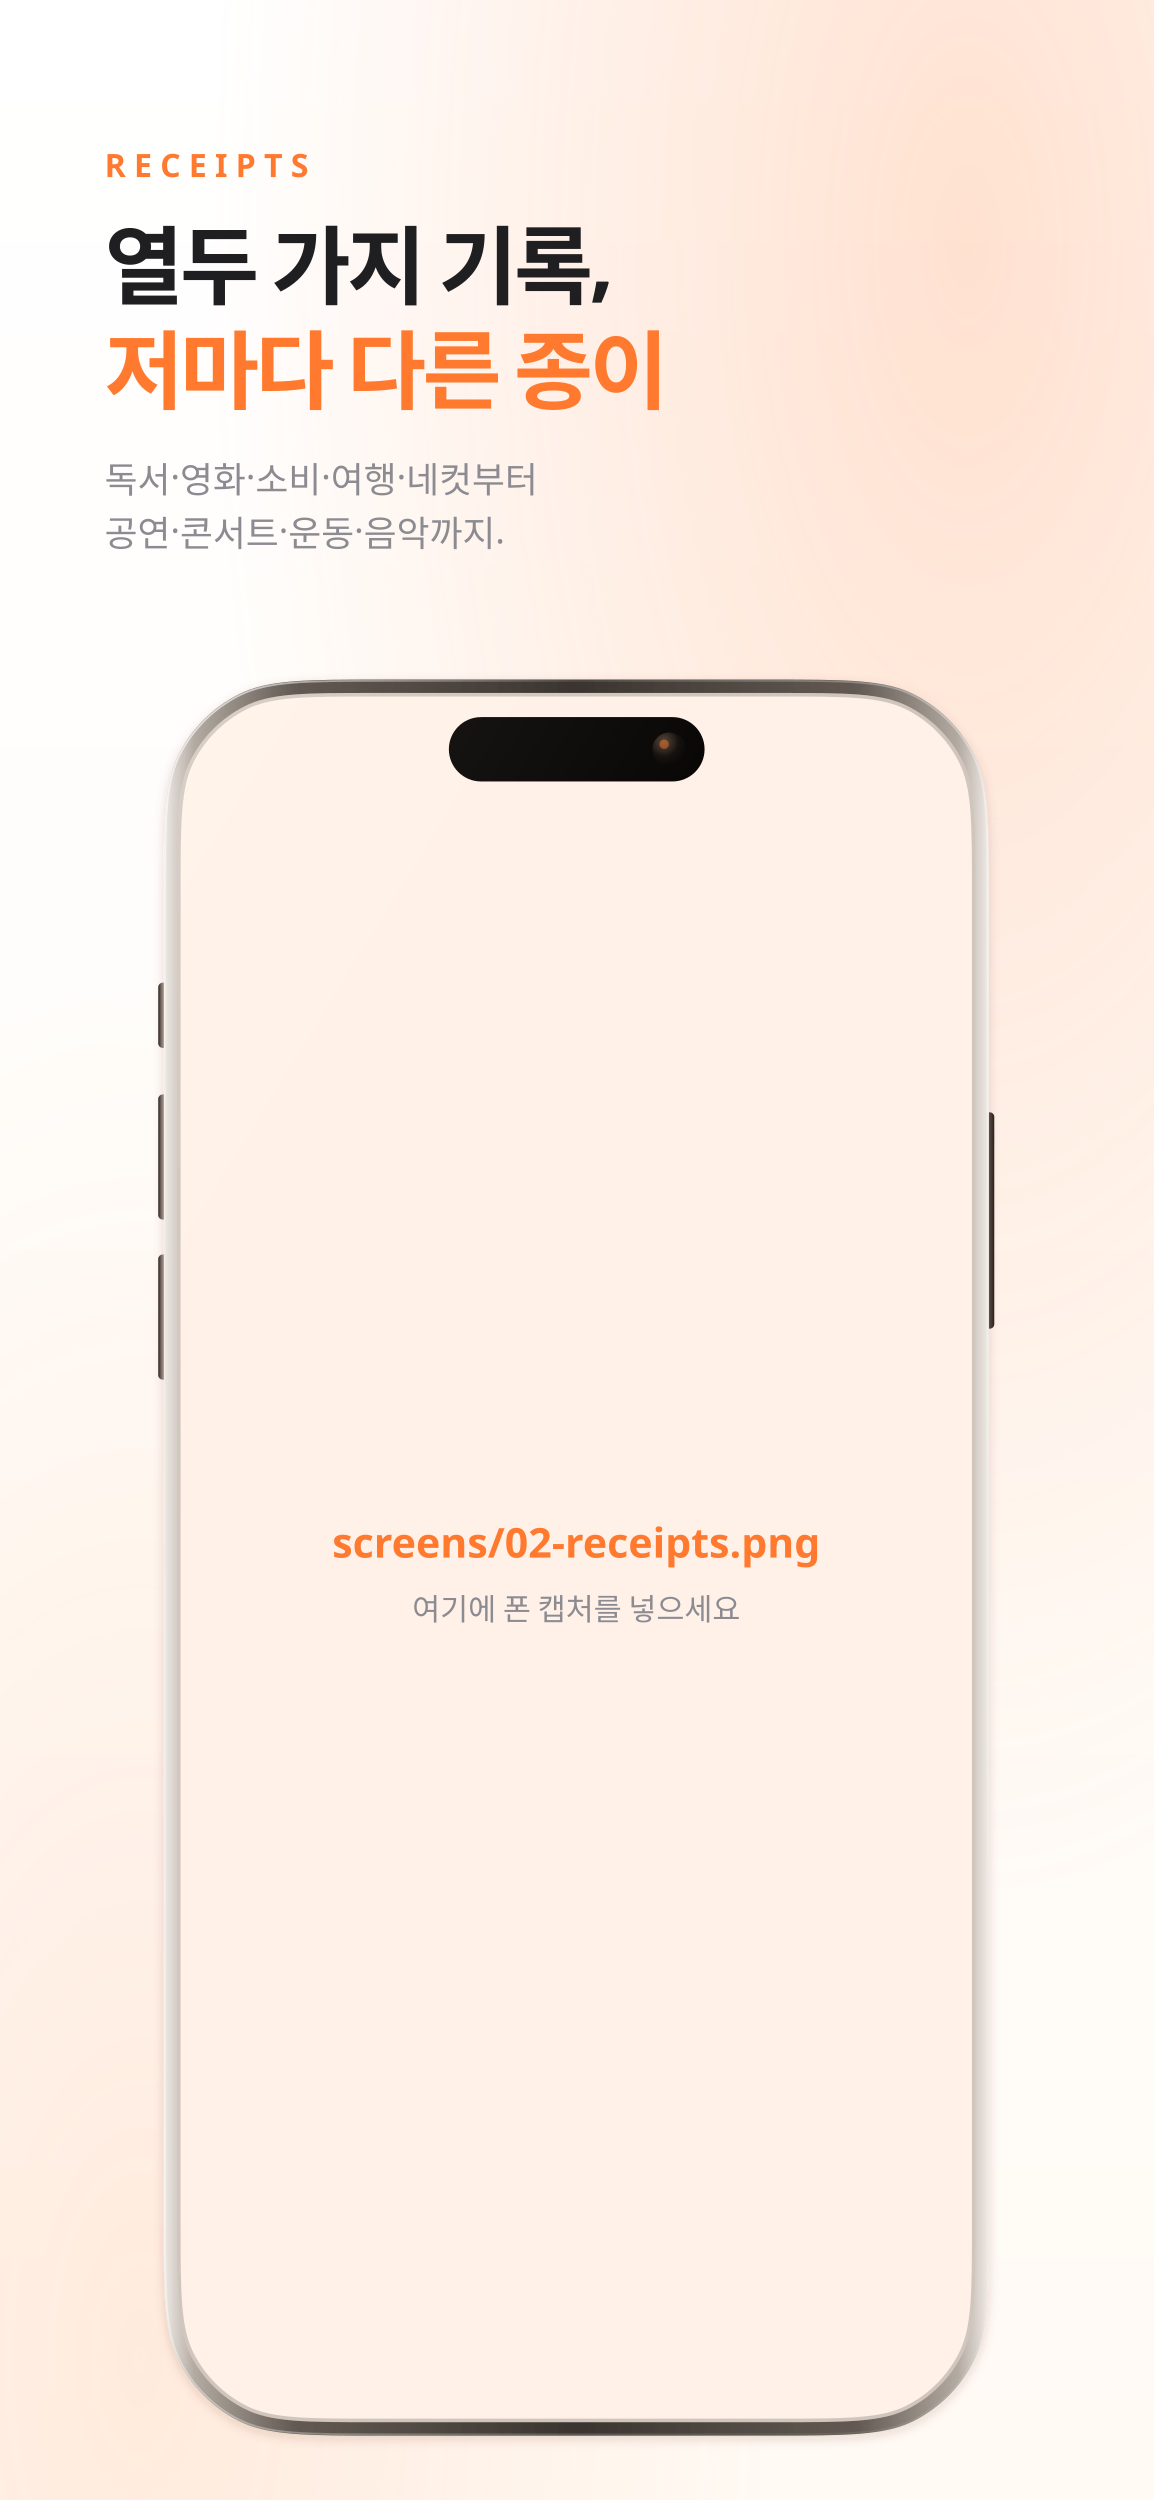
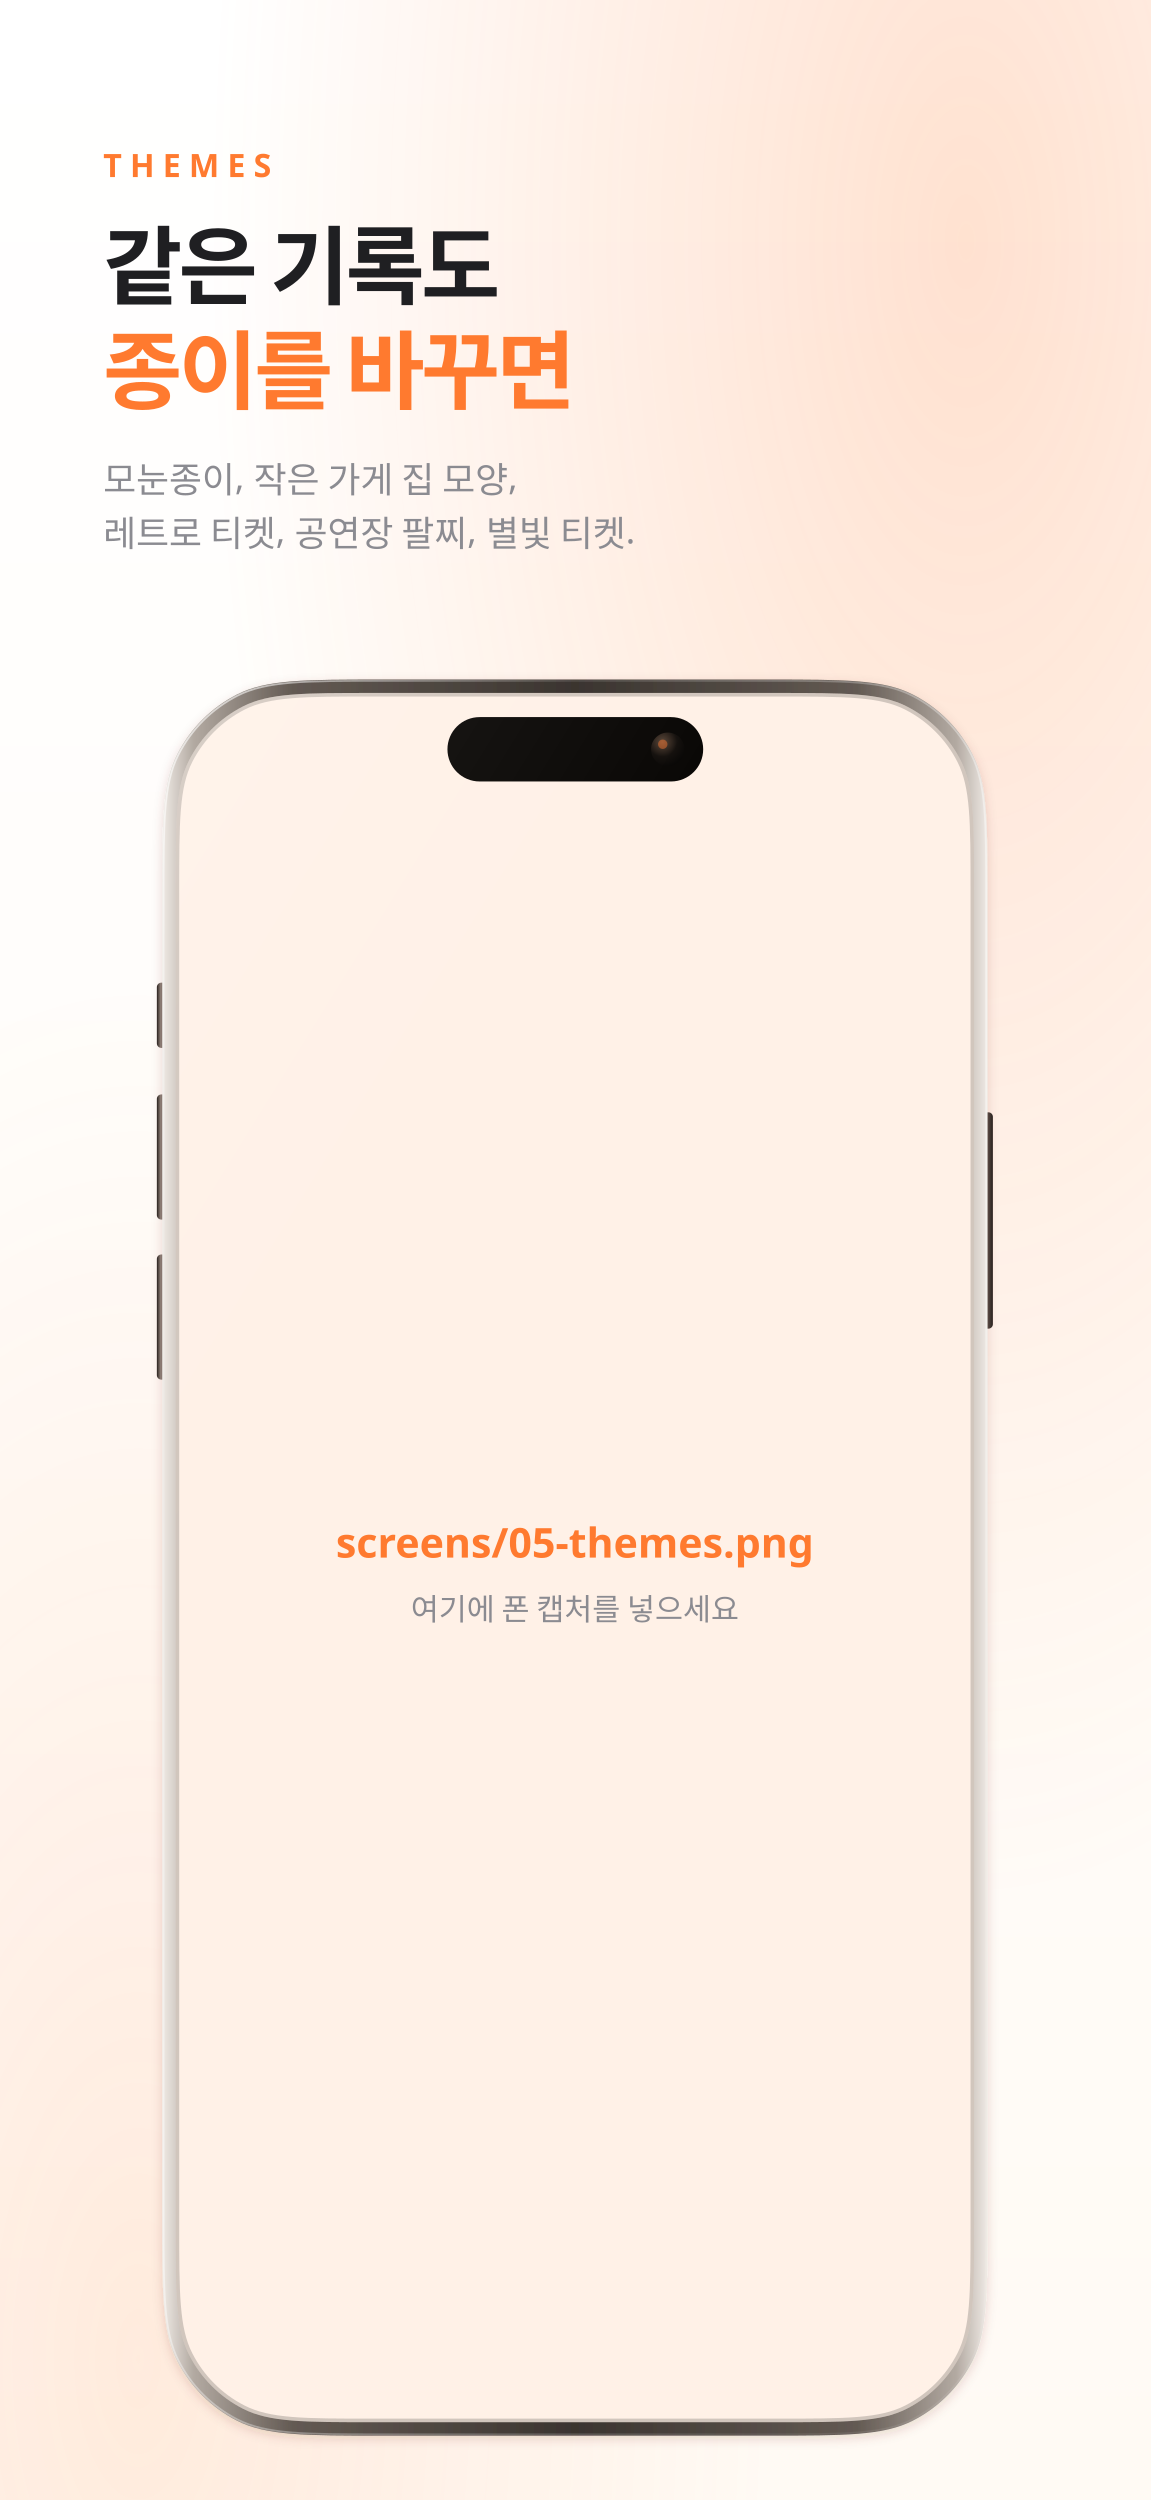
- <svg xmlns="http://www.w3.org/2000/svg" width="1290" height="2796" viewBox="0 0 1290 2796">
+ <svg xmlns="http://www.w3.org/2000/svg" width="1320" height="2868" viewBox="1.57 0 1286.86 2796">
  <defs>
    <linearGradient id="bg" x1="0" y1="0" x2="0" y2="1" gradientUnits="userSpaceOnUse" gradientTransform="scale(1290 2796)">
      <stop offset="0" stop-color="#ffffff" />
      <stop offset="1" stop-color="#fffaf4" />
    </linearGradient>
    <radialGradient id="glow" cx="0.84" cy="0.10" r="0.66" gradientUnits="userSpaceOnUse" gradientTransform="scale(1290 2796)">
      <stop offset="0" stop-color="#ff7a2f" stop-opacity="0.22" />
      <stop offset="1" stop-color="#ff7a2f" stop-opacity="0" />
    </radialGradient>
    <radialGradient id="glow2" cx="0.12" cy="0.94" r="0.55" gradientUnits="userSpaceOnUse" gradientTransform="scale(1290 2796)">
      <stop offset="0" stop-color="#ff7a2f" stop-opacity="0.12" />
      <stop offset="1" stop-color="#ff7a2f" stop-opacity="0" />
    </radialGradient>
    <linearGradient id="rail" x1="0" y1="0" x2="1" y2="0">
      <stop offset="0" stop-color="#f3eee9" />
      <stop offset="0.04" stop-color="#b3aaa2" />
      <stop offset="0.16" stop-color="#635a53" />
      <stop offset="0.5" stop-color="#3a342f" />
      <stop offset="0.84" stop-color="#635a53" />
      <stop offset="0.96" stop-color="#b3aaa2" />
      <stop offset="1" stop-color="#f3eee9" />
    </linearGradient>
    <linearGradient id="rim" x1="0" y1="0" x2="0.7" y2="1">
      <stop offset="0" stop-color="#ffffff" stop-opacity="0.70" />
      <stop offset="0.24" stop-color="#ffffff" stop-opacity="0.10" />
      <stop offset="0.58" stop-color="#ffffff" stop-opacity="0.46" />
      <stop offset="1" stop-color="#ffffff" stop-opacity="0.08" />
    </linearGradient>
    <linearGradient id="btn" x1="0" y1="0" x2="1" y2="0">
      <stop offset="0" stop-color="#26211d" />
      <stop offset="0.35" stop-color="#978d84" />
      <stop offset="0.6" stop-color="#544c45" />
      <stop offset="1" stop-color="#26211d" />
    </linearGradient>
    <linearGradient id="glare" x1="0" y1="0" x2="0.75" y2="1">
      <stop offset="0" stop-color="#ffffff" stop-opacity="0.16" />
      <stop offset="0.16" stop-color="#ffffff" stop-opacity="0.05" />
      <stop offset="0.34" stop-color="#ffffff" stop-opacity="0" />
    </linearGradient>
    <radialGradient id="lens" cx="0.34" cy="0.28" r="0.8">
      <stop offset="0" stop-color="#5a4638" />
      <stop offset="0.55" stop-color="#14100d" />
      <stop offset="1" stop-color="#070605" />
    </radialGradient>
    <filter id="drop" x="-30%" y="-15%" width="160%" height="140%">
      <feDropShadow dx="0" dy="34" stdDeviation="34" flood-color="#6b3410" flood-opacity="0.22" />
      <feDropShadow dx="0" dy="4" stdDeviation="6" flood-color="#6b3410" flood-opacity="0.16" />
    </filter>
    <clipPath id="screenClip">
      <path d="M 870.2 775 c 77.29 0 115.93 0 145.45 15.04 a 138 138 0 0 1 60.31 60.31 c 15.04 29.52 15.04 68.16 15.04 145.45 L 1091 2488.2 c 0 77.29 0 115.93 -15.04 145.45 a 138 138 0 0 1 -60.31 60.31 c -29.52 15.04 -68.16 15.04 -145.45 15.04 L 418.8 2709 c -77.29 0 -115.93 0 -145.45 -15.04 a 138 138 0 0 1 -60.31 -60.31 c -15.04 -29.52 -15.04 -68.16 -15.04 -145.45 L 198 995.8 c 0 -77.29 0 -115.93 15.04 -145.45 a 138 138 0 0 1 60.31 -60.31 c 29.52 -15.04 68.16 -15.04 145.45 -15.04 Z" />
    </clipPath>
  </defs>
  <g id="Background">
    <rect x="-400" width="2090" height="2796" fill="url(#bg)" />
    <rect x="-400" width="2090" height="2796" fill="url(#glow)" />
    <rect x="-400" width="2090" height="2796" fill="url(#glow2)" />
  </g>
  <g id="Caption" font-family="Pretendard, Pretendard Variable, Apple SD Gothic Neo, Malgun Gothic, sans-serif">
-     <text x="117" y="198" font-size="36" font-weight="700" letter-spacing="9.1" fill="#ff7a2f">RECEIPTS</text>
-     <text x="117" y="333" font-size="96" font-weight="800" letter-spacing="-3.9" fill="#1f1f22">열두 가지 기록,</text>
-     <text x="117" y="450" font-size="96" font-weight="800" letter-spacing="-3.9" fill="#ff7a2f">저마다 다른 종이</text>
-     <text x="117" y="551" font-size="40" font-weight="500" fill="#8b8b91">독서·영화·소비·여행·네컷부터</text>
-     <text x="117" y="611" font-size="40" font-weight="500" fill="#8b8b91">공연·콘서트·운동·음악까지.</text>
+     <text x="117" y="198" font-size="36" font-weight="700" letter-spacing="9.1" fill="#ff7a2f">THEMES</text>
+     <text x="117" y="333" font-size="96" font-weight="800" letter-spacing="-3.9" fill="#1f1f22">같은 기록도</text>
+     <text x="117" y="450" font-size="96" font-weight="800" letter-spacing="-3.9" fill="#ff7a2f">종이를 바꾸면</text>
+     <text x="117" y="551" font-size="40" font-weight="500" fill="#8b8b91">모눈종이, 작은 가게 집 모양,</text>
+     <text x="117" y="611" font-size="40" font-weight="500" fill="#8b8b91">레트로 티켓, 공연장 팔찌, 별빛 티켓.</text>
  </g>
  <g id="Device">
    <g id="Side buttons">
      <rect x="177" y="1099" width="13" height="73" rx="5.06" fill="url(#btn)" />
      <rect x="177" y="1224" width="13" height="140" rx="5.06" fill="url(#btn)" />
      <rect x="177" y="1403" width="13" height="140" rx="5.06" fill="url(#btn)" />
      <rect x="1099" y="1244" width="13" height="242" rx="5.06" fill="url(#btn)" />
    </g>
    <path id="Body" d="M 861.2 760 c 85.69 0 128.53 0 161.26 16.68 a 153 153 0 0 1 66.86 66.86 c 16.68 32.73 16.68 75.57 16.68 161.26 L 1106 2479.2 c 0 85.69 0 128.53 -16.68 161.26 a 153 153 0 0 1 -66.86 66.86 c -32.73 16.68 -75.57 16.68 -161.26 16.68 L 427.8 2724 c -85.69 0 -128.53 0 -161.26 -16.68 a 153 153 0 0 1 -66.86 -66.86 c -16.68 -32.73 -16.68 -75.57 -16.68 -161.26 L 183 1004.8 c 0 -85.69 0 -128.53 16.68 -161.26 a 153 153 0 0 1 66.86 -66.86 c 32.73 -16.68 75.57 -16.68 161.26 -16.68 Z" fill="url(#rail)" filter="url(#drop)" />
    <path id="Rim" d="M 862.1 761.5 c 84.85 0 127.27 0 159.68 16.51 a 151.5 151.5 0 0 1 66.21 66.21 c 16.51 32.41 16.51 74.83 16.51 159.68 L 1104.5 2480.1 c 0 84.85 0 127.27 -16.51 159.68 a 151.5 151.5 0 0 1 -66.21 66.21 c -32.41 16.51 -74.83 16.51 -159.68 16.51 L 426.9 2722.5 c -84.85 0 -127.27 0 -159.68 -16.51 a 151.5 151.5 0 0 1 -66.21 -66.21 c -16.51 -32.41 -16.51 -74.83 -16.51 -159.68 L 184.5 1003.9 c 0 -84.85 0 -127.27 16.51 -159.68 a 151.5 151.5 0 0 1 66.21 -66.21 c 32.41 -16.51 74.83 -16.51 159.68 -16.51 Z" fill="none" stroke="url(#rim)" stroke-width="2" />
    <g clip-path="url(#screenClip)">
      <rect x="198" y="775" width="893" height="1934" fill="#fff1e7" />
-       <text x="644.5" y="1742" font-family="Pretendard, Pretendard Variable, Apple SD Gothic Neo, Malgun Gothic, sans-serif" font-size="46" font-weight="700" fill="#ff7a2f" text-anchor="middle">screens/02-receipts.png</text>
+       <text x="644.5" y="1742" font-family="Pretendard, Pretendard Variable, Apple SD Gothic Neo, Malgun Gothic, sans-serif" font-size="46" font-weight="700" fill="#ff7a2f" text-anchor="middle">screens/05-themes.png</text>
      <text x="644.5" y="1812" font-family="Pretendard, Pretendard Variable, Apple SD Gothic Neo, Malgun Gothic, sans-serif" font-size="34" fill="#8b8b91" text-anchor="middle">여기에 폰 캡처를 넣으세요</text>
      <path d="M 870.2 775 c 77.29 0 115.93 0 145.45 15.04 a 138 138 0 0 1 60.31 60.31 c 15.04 29.52 15.04 68.16 15.04 145.45 L 1091 2488.2 c 0 77.29 0 115.93 -15.04 145.45 a 138 138 0 0 1 -60.31 60.31 c -29.52 15.04 -68.16 15.04 -145.45 15.04 L 418.8 2709 c -77.29 0 -115.93 0 -145.45 -15.04 a 138 138 0 0 1 -60.31 -60.31 c -15.04 -29.52 -15.04 -68.16 -15.04 -145.45 L 198 995.8 c 0 -77.29 0 -115.93 15.04 -145.45 a 138 138 0 0 1 60.31 -60.31 c 29.52 -15.04 68.16 -15.04 145.45 -15.04 Z" fill="none" stroke="#000000" stroke-opacity="0.18" stroke-width="8" />
    </g>
    <g id="Dynamic island">
      <rect x="502" y="802" width="286" height="72" rx="36" fill="#0a0806" />
      <circle cx="748.4" cy="838" r="18.72" fill="url(#lens)" />
      <circle cx="742.78" cy="832.38" r="5.24" fill="#ff7a2f" fill-opacity="0.45" />
    </g>
    <path id="Glare" d="M 870.2 775 c 77.29 0 115.93 0 145.45 15.04 a 138 138 0 0 1 60.31 60.31 c 15.04 29.52 15.04 68.16 15.04 145.45 L 1091 2488.2 c 0 77.29 0 115.93 -15.04 145.45 a 138 138 0 0 1 -60.31 60.31 c -29.52 15.04 -68.16 15.04 -145.45 15.04 L 418.8 2709 c -77.29 0 -115.93 0 -145.45 -15.04 a 138 138 0 0 1 -60.31 -60.31 c -15.04 -29.52 -15.04 -68.16 -15.04 -145.45 L 198 995.8 c 0 -77.29 0 -115.93 15.04 -145.45 a 138 138 0 0 1 60.31 -60.31 c 29.52 -15.04 68.16 -15.04 145.45 -15.04 Z" fill="url(#glare)" pointer-events="none" />
  </g>
</svg>
